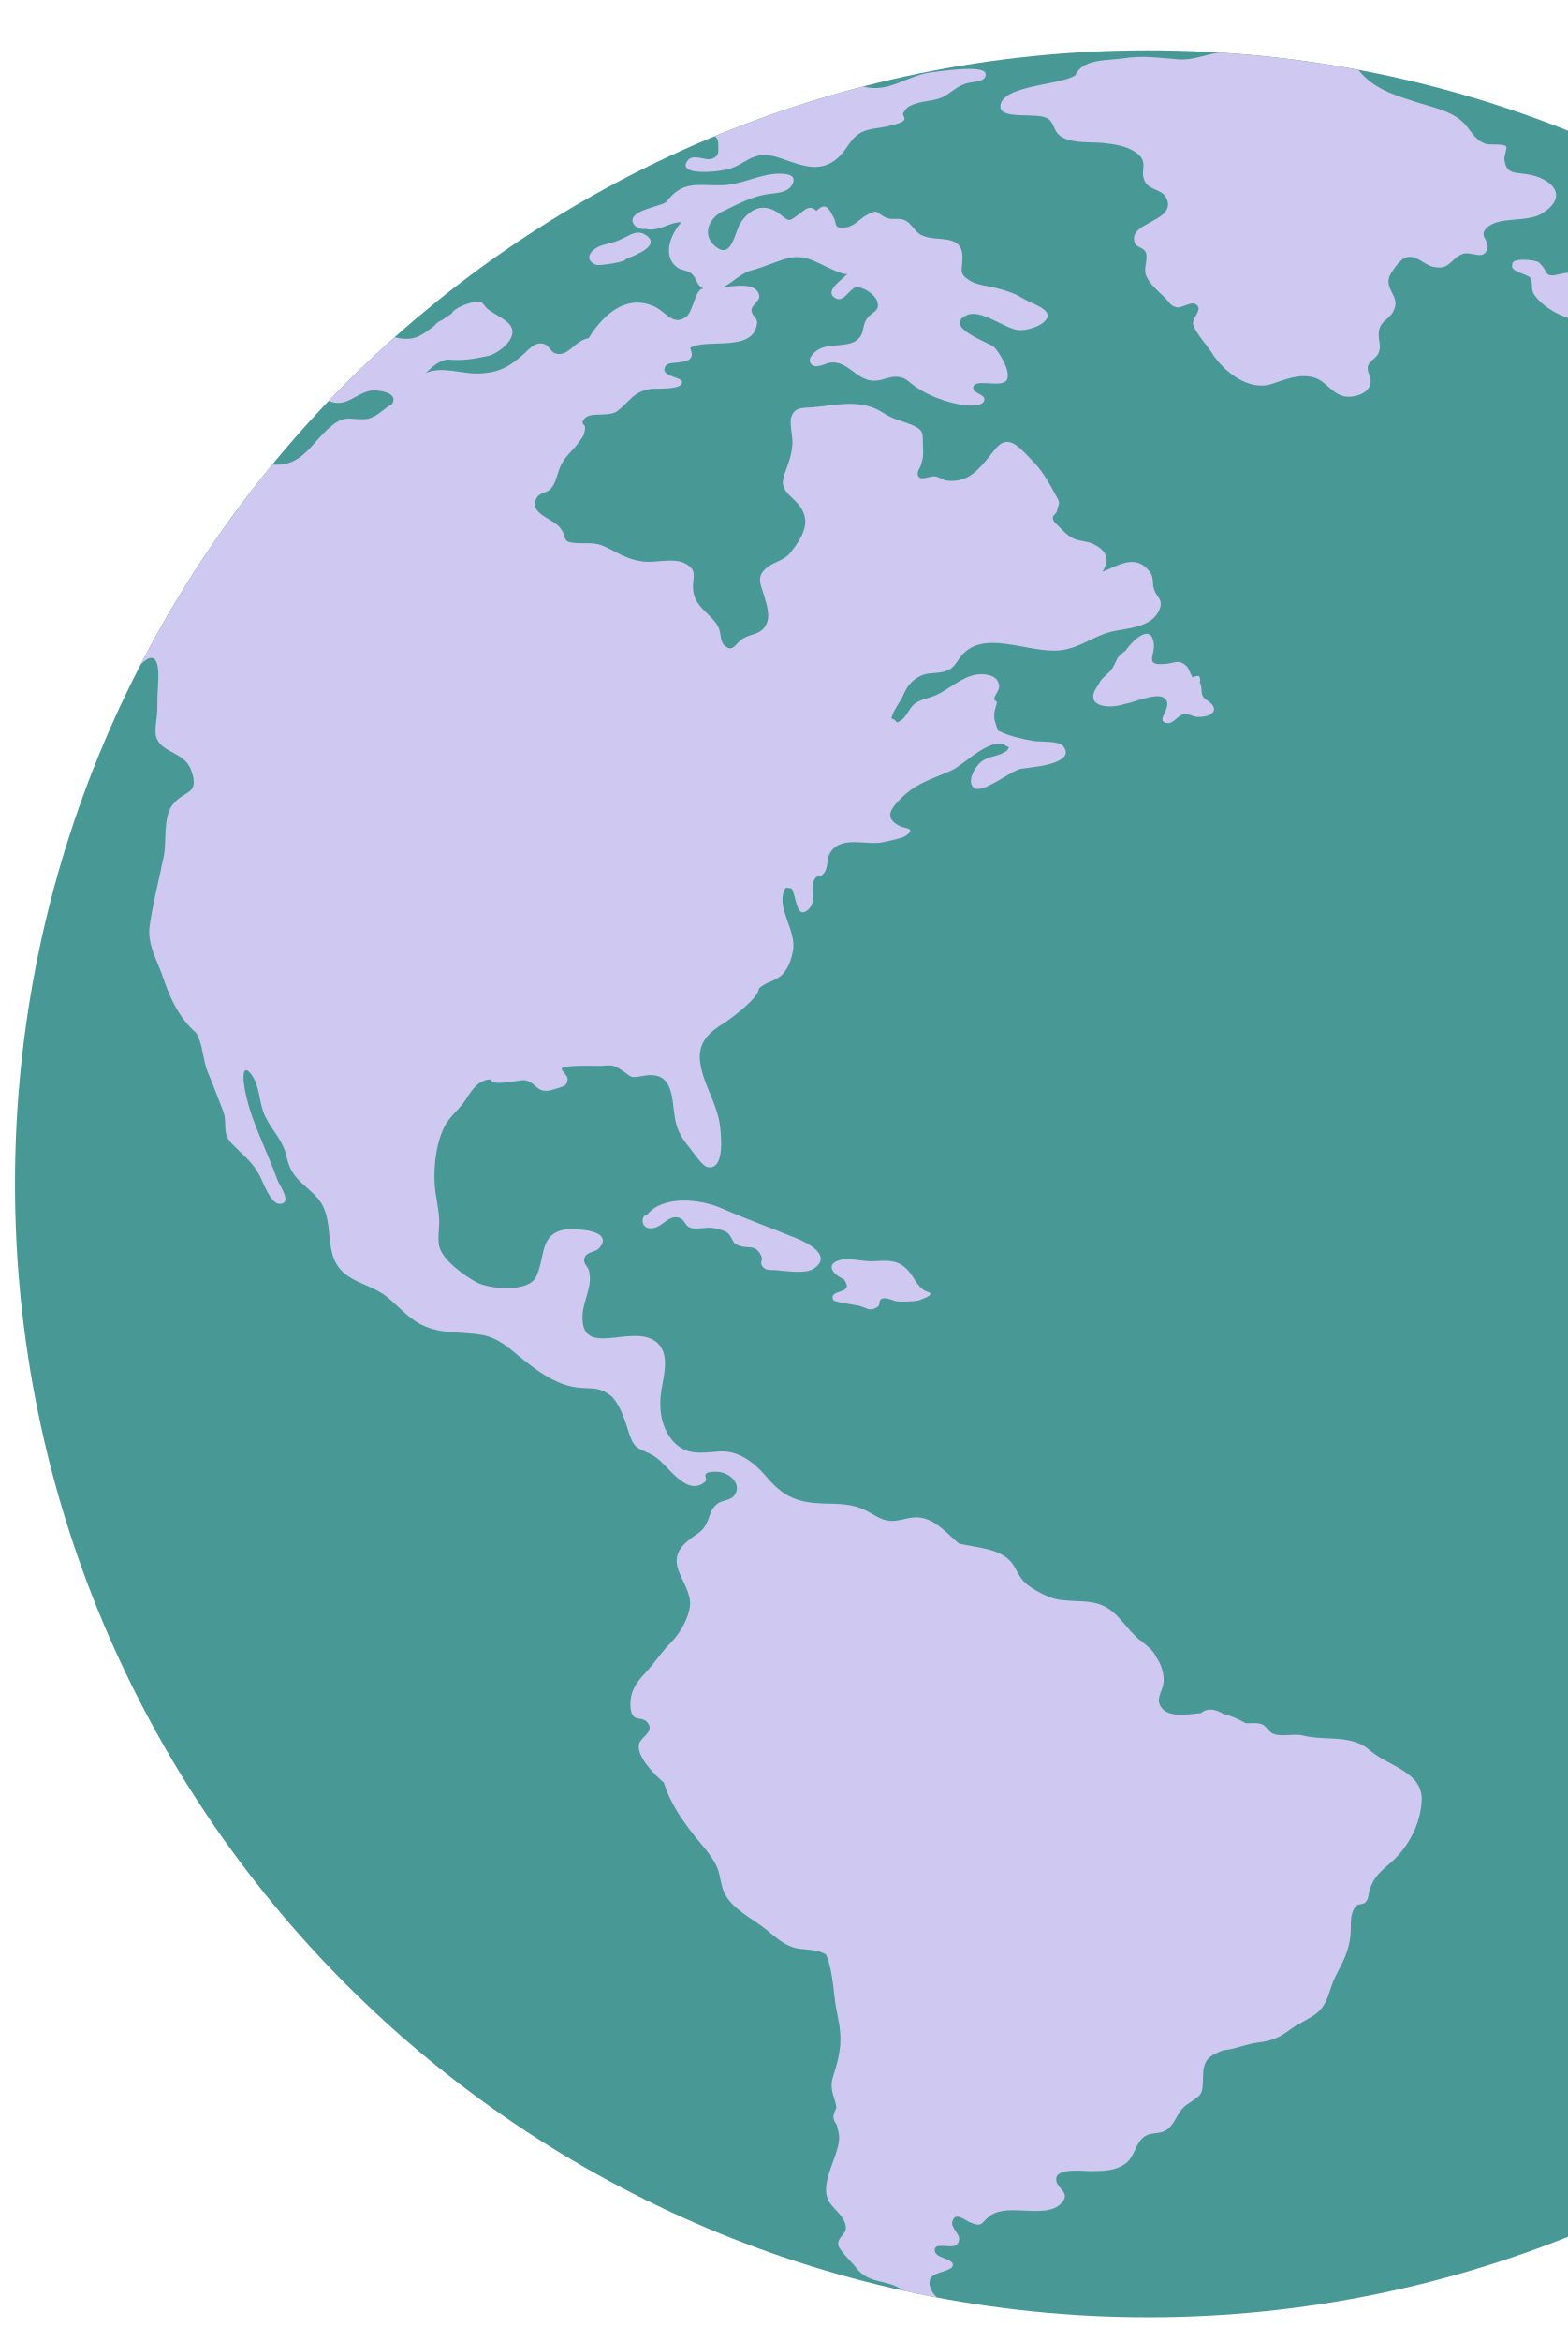
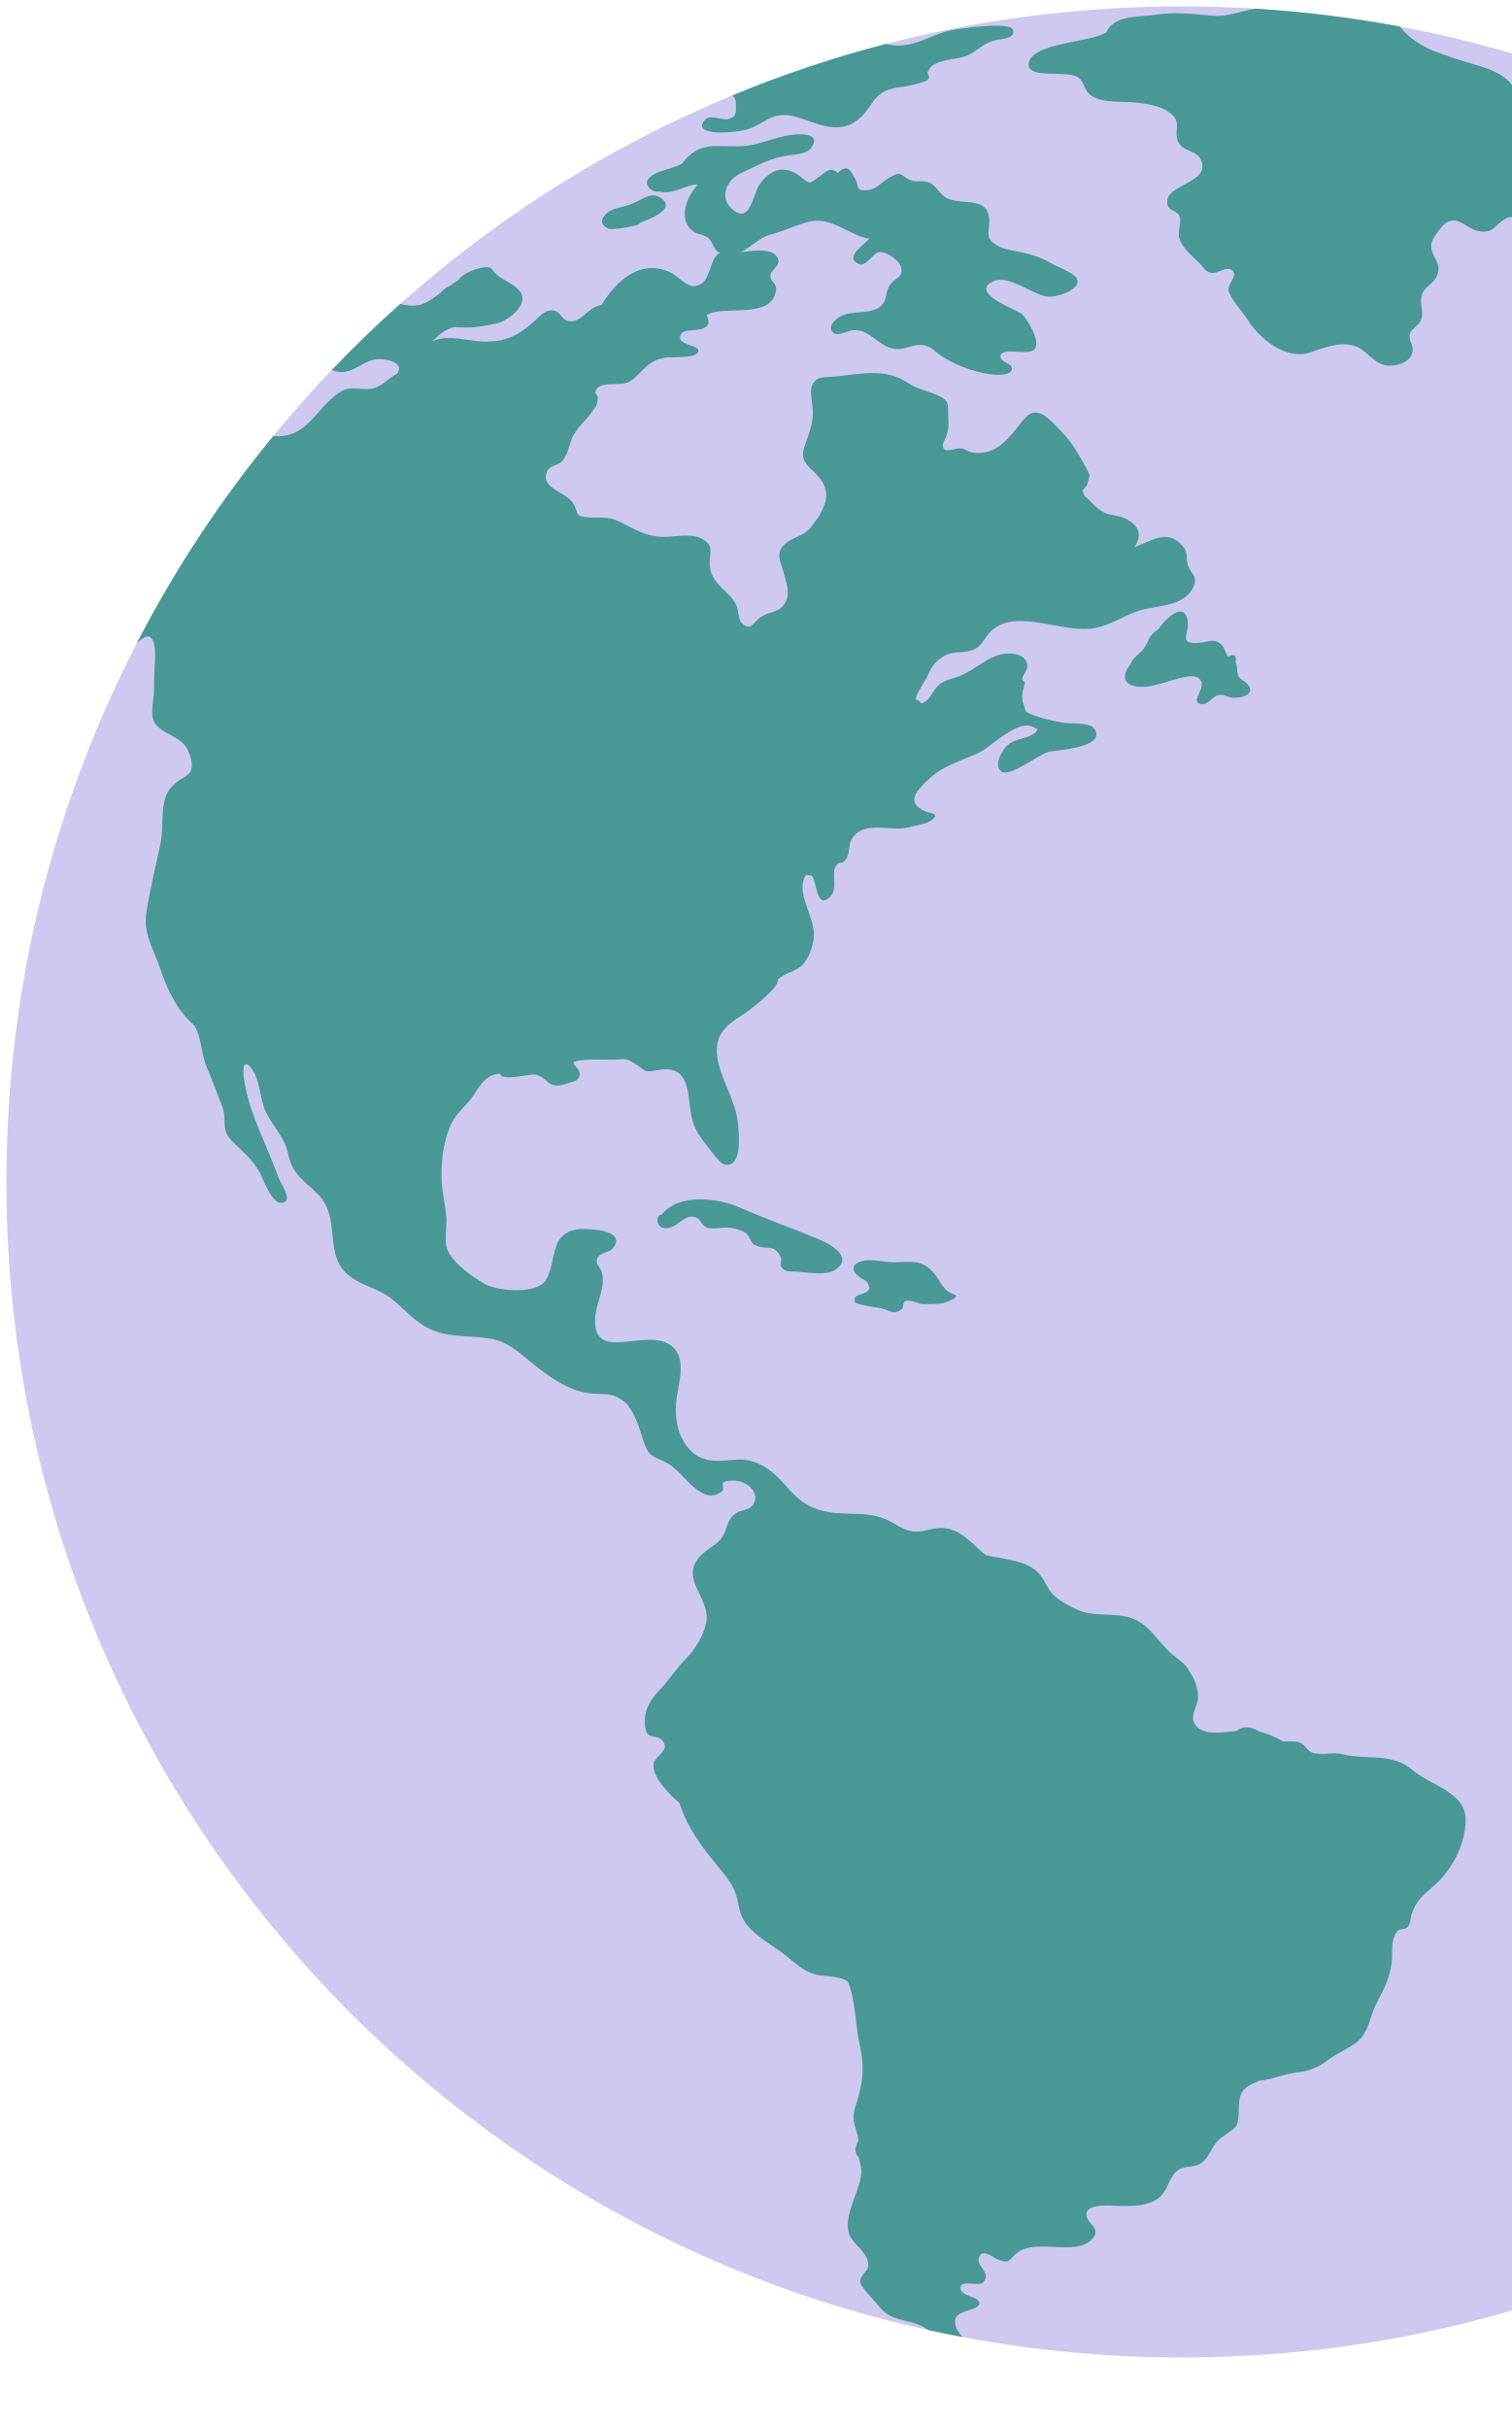
- <svg xmlns="http://www.w3.org/2000/svg" version="1.0" id="Layer_2" x="0px" y="0px" viewBox="28 20 355 530" style="enable-background:new 0 0 576 576;" xml:space="preserve">
+ <svg xmlns="http://www.w3.org/2000/svg" version="1.0" id="Layer_2" x="0px" y="0px" viewBox="30 30 330 530" style="enable-background:new 0 0 576 576;" xml:space="preserve">
  <style type="text/css">
- 	.st0{fill:#489996;}
- 	.st1{fill:#CFC8F0;}
+ 	.st0{fill:#CFC8F0;}
+ 	.st1{fill:#489996;}
</style>
  <path class="st0" d="M544.605,288c0,141.719-114.886,256.605-256.605,256.605S31.395,429.719,31.395,288S146.281,31.395,288,31.395  S544.605,146.281,544.605,288z" />
  <path class="st1" d="M422.987,142.951c-0.117-0.7,0.63,0.097,0.643-0.016c0.366-3.022-0.859-3.183,1.121-5.996  c2.467-3.505,0.329-1.117,0.056-3.771c-0.425-4.128,7.901-3.653,10.354-2.468c-0.819-3.982-2.83-4.541-1.503-8.896  c0.96-3.15,2.753-5.442,5.315-1.745c1.476,2.13,0.144,3.045,1.396,4.572c0.92,1.123,2.819,0.84,3.786,2.401  c0.699,1.129,0.391,2.97,0.902,4.237c1.523,3.774,5.081,5.595,7.973,8.011c2.734,2.284,0.604,4.498,3.223,6.553  c1.925,1.511,4.589,1.358,2.315,4.704c-1.99,2.927-5.978,2.444-8.905,1.492c-1.815-0.067-9.073,1.668-9.581-0.794  c-0.236-1.141,1.729-1.945,1.75-3.084c0.034-1.878-2.031-2.403-2.202-3.996c-0.239-2.23,2.179-2.656,2.265-4.634  c0.017-0.378-1.461-3.413-1.711-3.713c-1.192-1.434-2.659-1.328-3.966-2.61c-1.39,3.18-1.625,4.201-1.703,7.586  c-0.064,2.739-0.757,4.847-4.156,3.944c-1.616,0.336-3.631,0.721-5.282,0.606C423.104,145.197,423.238,144.458,422.987,142.951z   M299.514,173.045c-0.492-0.041-0.964,0.061-1.417,0.305c-0.437-0.544-0.838-2.018-1.315-2.476  c-1.794-1.722-2.612-0.779-4.746-0.579c-5.216,0.489-2.221-1.891-2.775-4.903c-0.814-4.424-5.093,0.003-6.355,1.919  c-2.293,1.622-1.778,1.965-2.975,3.949c-0.82,1.36-2.61,2.17-3.124,3.696c-3.832,5.003,2.175,5.682,5.826,4.444  c1.803-0.225,7.282-2.729,9.035-1.368c2.418,1.878-2.552,5.394,0.791,5.676c1.281,0.108,2.297-1.736,3.525-1.986  c1.201-0.244,2.036,0.527,3.149,0.581c3.318,0.16,5.462-1.683,2.148-3.802c-1.822-1.165-0.745-2.598-1.582-3.994  C299.894,173.95,299.832,173.462,299.514,173.045z M216.718,314.336c0.222,0.475,5.435,1.122,6.248,1.405  c1.796,0.625,2.096,1.155,3.761,0.155c0.68-0.408,0.225-1.466,0.833-1.804c1.06-0.589,2.787,0.525,3.857,0.573  c1.164,0.053,3.343,0.004,4.467-0.204c0.041-0.008,4.287-1.348,2.322-1.942c-2.332-0.705-2.96-3.068-4.406-4.717  c-2.45-2.793-4.741-2.396-8.315-2.256c-2.136,0.084-5.15-0.856-7.261-0.281c-3.308,0.9-1.763,3.166,0.846,4.334  C221.858,313.234,215.469,311.666,216.718,314.336z M193.61,58.079c2.341-0.736,3.986-2.548,6.496-2.901  c2.334-0.328,4.435,0.556,6.589,1.312c4.498,1.577,8.197,2.361,11.754-1.44c1.433-1.531,2.263-3.569,4.041-4.744  c2.088-1.379,4.821-1.201,7.152-1.87c0.766-0.22,2.603-0.561,3.097-1.247c0.398-0.553-0.471-1.125-0.176-1.596  c0.706-1.129,0.84-1.366,2.269-1.94c2.648-1.064,5.131-0.559,7.638-2.225c1.758-1.169,2.691-2.105,4.751-2.639  c1.137-0.295,4.501-0.256,3.939-2.217c-0.553-1.932-10.358-0.407-12.056-0.22c-5.64,0.621-9.717,4.82-15.665,3.237  c-11.511,2.983-22.707,6.747-33.53,11.228c0.488,0.477,0.732,0.841,0.74,1.604c0.022,1.991,0.319,2.874-1.438,3.521  c-1.5,0.553-4.278-1.333-5.549,0.484C181.061,60.141,192.173,58.807,193.61,58.079z M162.883,79.927  c0.77,0.341,7.133-0.653,6.839-1.289c2.004-0.769,8.403-3.138,4.295-5.568c-1.541-0.911-2.967-0.128-4.326,0.595  c-1.987,1.057-2.942,1.237-5.127,1.811C162.231,76.089,159.812,78.568,162.883,79.927z M338.265,416.299  c-4.289-3.74-9.796-2.084-15.071-3.358c-2.424-0.585-4.77,0.424-6.941-0.461c-0.819-0.334-1.408-1.657-2.465-2.096  c-1.065-0.441-2.563-0.211-3.671-0.259c-1.588-0.879-3.247-1.697-5.033-2.079c-1.67-0.995-3.463-1.535-5.146-0.193  c-2.747,0.217-8.135,1.406-9.376-2.143c-0.519-1.484,0.837-3.341,0.957-4.818c0.161-1.977-0.571-4.18-1.704-5.781  c-0.617-1.445-1.956-2.467-3.161-3.398c-0.067-0.168-0.204-0.274-0.411-0.318c-3.152-2.444-4.926-6.466-8.768-8.006  c-3.853-1.545-8.2-0.292-12.06-1.907c-1.671-0.699-3.636-1.78-5.03-2.943c-1.789-1.492-2.04-3.311-3.464-4.972  c-2.667-3.113-8.116-3.181-11.788-4.129c-2.923-2.453-5.618-5.941-9.722-5.914c-2.052,0.013-4.044,1.021-6.119,0.768  c-2.104-0.256-3.89-1.753-5.783-2.591c-4.151-1.839-8.209-0.897-12.543-1.618c-4.369-0.727-6.753-2.637-9.534-5.897  c-2.691-3.155-6.291-5.909-10.626-5.567c-4.144,0.328-7.74,0.984-10.726-2.744c-2.462-3.074-2.906-7.345-2.309-11.068  c0.586-3.648,2.184-8.933-1.633-11.33c-5.615-3.527-16.471,3.973-16.232-5.477c0.09-3.556,2.331-6.581,1.516-10.166  c-0.304-1.339-1.604-1.768-0.958-3.269c0.485-1.127,2.417-1.106,3.178-1.935c2.399-2.613-0.601-3.804-2.971-4.108  c-3.97-0.508-7.816-0.61-9.299,3.603c-0.77,2.187-1.061,6.437-2.74,7.952c-2.559,2.309-9.881,1.732-12.657,0.256  c-2.772-1.473-7.977-5.194-8.546-8.362c-0.352-1.961,0.145-4.163,0.018-6.152c-0.165-2.582-0.831-5.109-1.015-7.687  c-0.306-4.297,0.497-11.013,3.121-14.504c1.288-1.714,2.796-2.885,3.972-4.753c1.313-2.084,2.832-4.46,5.661-4.497  c-0.026,1.792,6.891-0.055,7.79,0.187c2.641,0.71,2.468,2.831,5.582,2.313c0.235-0.039,3.243-0.931,3.412-1.131  c1.584-1.88-0.545-2.745-0.761-3.733c-0.223-1.026,8.419-0.65,8.898-0.689c2.292-0.189,2.777-0.31,4.648,0.937  c2.593,1.728,1.754,1.857,5.061,1.284c6.916-1.2,6.25,5.34,7.083,9.883c0.465,2.539,1.585,4.396,3.218,6.354  c0.821,0.984,2.919,4.235,4.143,4.448c3.868,0.671,3.069-6.814,2.832-9.054c-0.563-5.327-3.922-9.679-4.545-14.792  c-0.538-4.41,2.031-6.691,5.435-8.769c1.353-0.826,8.076-5.887,7.835-7.764c1.469-1.508,3.814-1.704,5.297-3.169  c1.415-1.398,2.149-3.599,2.486-5.547c0.759-4.397-3.691-9.454-2.027-13.451c0.078-0.285,0.23-0.529,0.455-0.731  c0.41,0.064,0.821,0.127,1.231,0.191c1.101,1.547,0.986,7.112,3.68,4.876c2.142-1.778,0.603-4.917,1.347-6.602  c0.784-1.776,1.334-0.458,2.285-1.696c1.107-1.441,0.516-3.145,1.413-4.629c2.498-4.135,8.477-1.536,12.192-2.466  c1.094-0.274,4.046-0.793,4.883-1.375c2.577-1.794-0.049-1.646-1.151-2.172c-3.953-1.887-2.195-4.122,0.686-6.857  c3.311-3.143,7.027-4.026,11.025-5.867c2.698-1.242,9.183-8.089,12.412-5.36c0.485,0.05,0.565,0.237,0.241,0.56  c-0.069,0.281-0.24,0.467-0.512,0.556c-1.688,1.235-4.03,1.022-5.71,2.472c-1.134,0.979-3.222,4.279-1.522,5.76  c1.841,1.603,8.374-3.912,10.738-4.306c1.647-0.274,12.689-0.942,9.534-5.087c-1.022-1.343-5.284-0.914-6.847-1.211  c-2.654-0.505-5.57-1.11-7.974-2.37c-0.458-1.732-0.965-2.13-0.779-4.057c0.07-0.729,0.446-1.511,0.555-2.264  c0.034-0.23-0.64-0.55-0.61-0.765c0.181-1.284,1.433-2.002,1.063-3.462c-0.547-2.163-3.504-2.374-5.196-2.078  c-3.505,0.612-6.227,3.521-9.474,4.817c-1.562,0.623-3.207,0.8-4.542,1.898c-1.194,0.983-1.876,3.281-3.349,3.848  c-0.351,0.384-0.688,0.266-1.011-0.356c-0.68-0.151-0.887-0.393-0.621-0.728c0.043-0.901,1.996-3.596,2.428-4.597  c0.821-1.9,1.638-3.22,3.47-4.318c1.93-1.156,3.453-0.747,5.456-1.157c2.228-0.456,2.683-1.363,3.946-3.152  c4.969-7.035,15.432-0.953,22.826-1.78c4.456-0.499,7.467-3.234,11.62-4.22c3.428-0.814,9.315-0.832,10.898-5.22  c0.774-2.146-0.744-2.563-1.31-4.372c-0.522-1.669,0.128-2.667-1.139-4.186c-3.284-3.933-7-1.085-10.56,0.22  c1.949-2.931,0.775-4.977-2.196-6.344c-1.367-0.629-2.975-0.527-4.335-1.186c-1.867-0.904-2.805-2.369-4.349-3.7  c-0.954-1.673,0.366-1.545,0.592-2.528c0.508-2.205,0.883-1.464-0.308-3.664c-1.18-2.178-2.898-5.214-4.606-7.02  c-1.179-1.248-3.385-3.741-4.858-4.524c-2.747-1.461-4.083,1.146-5.722,3.113c-2.531,3.039-4.808,5.69-9.3,5.234  c-1.049-0.106-1.914-0.913-3.005-0.983c-0.732-0.047-2.879,0.874-3.449,0.188c-0.795-0.955,0.245-2.034,0.516-2.926  c0.524-1.726,0.462-2.438,0.382-4.26c-0.111-2.515,0.342-3.365-2.198-4.506c-2.372-1.066-4.37-1.279-6.637-2.774  c-5.112-3.371-10.376-1.859-16.129-1.352c-2.242,0.197-4.071-0.193-4.862,2.274c-0.452,1.411,0.434,4.51,0.261,6.253  c-0.277,2.785-0.959,4.22-1.806,6.685c-1.031,3,0.407,3.953,2.466,5.997c3.856,3.828,2.273,7.383-1.001,11.586  c-1.529,1.963-3.544,2.029-5.357,3.451c-2.641,2.072-1.439,3.809-0.702,6.424c0.59,2.094,1.54,4.647,0.351,6.744  c-1.184,2.089-3.353,1.841-5.166,2.964c-1.695,1.049-2.229,3.34-4.2,1.52c-0.937-0.865-0.753-2.811-1.237-3.9  c-0.731-1.646-1.977-2.603-3.202-3.851c-1.697-1.731-2.683-3.119-2.645-5.643c0.036-2.435,0.838-3.571-1.54-5.012  c-2.423-1.469-6.205-0.413-8.852-0.511c-3.674-0.137-5.946-1.653-9.159-3.251c-2.778-1.382-4.426-0.785-7.197-1.014  c-3.091-0.255-1.679-1.184-3.27-3.334c-1.745-2.359-7.346-3.172-5.367-6.93c0.574-1.091,2.302-1.07,3.084-1.921  c1.239-1.348,1.444-3.051,2.085-4.705c1.07-2.764,3.03-3.958,4.561-6.188c0.966-1.408,0.955-1.114,1.203-2.819  c0.163-1.121-1.182-0.831-0.2-2.178c1.264-1.733,5.631-0.309,7.563-1.814c2.831-2.205,3.592-4.43,7.555-4.985  c1.136-0.159,7.554,0.315,7.011-1.694c-0.295-1.094-5.368-1.17-3.601-3.627c0.932-1.295,7.509,0.428,5.448-3.951  c3.593-2.339,14.581,1.223,15.164-5.681c0.111-1.311-1.362-1.608-1.231-3.012c0.095-1.015,1.859-2.039,1.746-3.036  c-0.379-3.354-5.927-2.238-8.272-2.006c2.505-1.175,3.849-3.102,6.582-3.842c2.665-0.722,5.127-1.892,7.772-2.646  c2.886-0.823,4.873-0.191,7.512,1.05c0.677,0.318,6.031,3.136,6.403,2.286c-0.423,0.967-6.08,4.179-2.432,5.747  c1.581,0.68,2.987-2.308,4.269-2.581c1.543-0.329,4.416,1.665,4.864,3.112c0.728,2.353-1.037,2.301-2.207,3.811  c-1.139,1.471-0.713,2.912-1.642,4.253c-1.936,2.795-6.874,1.229-9.535,2.951c-0.846,0.548-2.456,1.832-1.654,3.101  c0.924,1.464,3.267-0.044,4.388-0.187c3.939-0.502,5.779,3.783,9.616,4.091c1.923,0.154,3.654-1.019,5.537-0.889  c1.94,0.133,2.49,1.053,3.992,2.129c3.013,2.157,7.175,3.67,10.854,4.249c0.996,0.157,4.5,0.488,4.915-1.045  c0.364-1.348-2.575-1.534-2.515-2.816c0.112-2.359,6.238,0.119,7.544-1.693c1.212-1.682-1.584-6.382-2.871-7.593  c-0.932-0.877-11.784-4.573-6.113-7.189c3.104-1.432,8.447,2.903,11.448,3.37c2.703,0.42,9.232-2.172,5.934-4.704  c-1.228-0.943-3.486-1.727-4.898-2.573c-1.878-1.125-3.752-1.708-5.872-2.236c-1.878-0.467-4.21-0.622-5.896-1.644  c-2.655-1.611-1.777-2.393-1.706-4.997c0.161-5.904-5.545-3.647-9.137-5.246c-1.732-0.771-2.367-2.852-4.043-3.498  c-1.529-0.59-2.72,0.123-4.229-0.581c-2.155-1.005-1.611-2.097-4.48-0.422c-1.492,0.871-2.737,2.489-4.593,2.679  c-2.86,0.293-1.861-0.755-2.704-2.291c-0.904-1.647-1.714-3.706-3.887-1.443c-1.618-1.574-2.678-0.141-4.02,0.794  c-2.21,1.54-2,1.756-4.035,0.098c-3.176-2.587-6.411-2.083-8.974,1.559c-1.554,2.208-2.032,8.634-5.797,5.631  c-3.303-2.635-1.4-6.573,1.568-7.967c3.773-1.772,6.486-3.425,10.668-3.977c1.578-0.208,3.928-0.29,4.914-1.806  c1.445-2.223-0.453-2.743-2.51-2.775c-4.483-0.068-8.728,2.552-13.305,2.625c-5.756,0.091-8.732-1.118-12.589,3.845  c-1.609,1.014-7.718,1.813-7.572,4.178c-0.048,0.169-0.022,0.295,0.077,0.379c0.331,1.03,1.686,1.661,2.781,1.487  c3.115,0.713,5.384-1.537,8.263-1.543c-2.417,2.534-4.51,7.616-1.029,10.239c0.99,0.746,2.277,0.592,3.285,1.421  c1.231,1.012,0.962,2.616,2.68,3.37c-1.895,0.006-2.262,5.179-3.9,6.402c-2.96,2.21-4.62-1.173-7.248-2.346  c-6.49-2.896-11.671,2.041-14.844,7.192c-3.317,0.573-4.562,4.352-7.499,3.446c-1.279-0.394-1.424-2.058-3.095-2.241  c-1.763-0.193-2.958,1.335-4.113,2.383c-3.191,2.897-5.734,4.281-10.259,4.414c-3.827,0.112-8.288-1.737-11.921-0.106  c1.524-1.444,2.722-2.616,4.836-3.076c3.723,0.325,5.882-0.107,9.202-0.782c2.025-0.412,6.195-3.351,5.521-6.063  c-0.505-2.033-4.015-3.283-5.495-4.547c-1.446-1.237-0.787-1.922-3.109-1.603c-1.327,0.182-4.538,1.334-5.125,2.639  c-0.737,0.441-1.457,0.932-2.165,1.448c-0.686,0.228-1.31,0.747-1.813,1.362c-3.324,2.543-4.829,3.47-8.908,2.515  c-5.165,4.602-10.144,9.41-14.922,14.41c4.021,1.667,5.95-1.684,9.559-2.321c1.435-0.253,6.447,0.377,4.782,3.038  c-2.068,1.146-3.745,3.312-6.187,3.424c-3.348,0.153-4.465-0.993-7.512,1.507c-4.609,3.78-6.576,9.38-13.413,8.76  C78.219,139.1,68.209,154.26,59.863,170.42c4.048-4.056,4.166,1.201,3.937,4.487c-0.135,1.936-0.193,3.812-0.182,5.749  c0.01,1.879-0.879,5.069-0.043,6.731c1.647,3.273,6.256,2.887,7.732,7.034c2.006,5.636-1.578,4.349-4.24,7.801  c-2.218,2.875-1.268,8.238-1.992,11.707c-1.06,5.081-2.356,10.261-3.145,15.388c-0.698,4.54,1.741,8.127,3.115,12.316  c1.429,4.358,3.717,9.068,7.293,12.125c1.654,2.483,1.551,6.217,2.718,8.972c1.24,2.928,2.344,5.903,3.47,8.815  c1.078,2.789-0.385,4.879,1.918,7.309c2.457,2.591,4.66,4.017,6.382,7.326c0.738,1.418,2.51,6.521,4.606,6.378  c2.843-0.194-0.186-4.229-0.603-5.413c-2.49-7.074-6.663-14.487-7.601-21.926c-0.267-2.117-0.026-4.44,1.893-1.673  c1.726,2.489,1.572,6.364,2.893,9.115c1.747,3.638,4.054,5.323,4.916,9.324c0.966,4.489,3.367,5.605,6.443,8.661  c5.425,5.389,0.827,13.615,7.302,18.167c2.77,1.947,6.198,2.599,8.871,4.73c3.104,2.474,5.201,5.372,9.066,6.882  c4.121,1.611,8.241,1.057,12.489,1.787c3.916,0.673,6.463,3.26,9.454,5.652c3.136,2.508,6.793,5.146,10.799,6.026  c4.284,0.941,5.892-0.518,9.392,2.457c2.121,2.64,2.714,5.112,3.748,8.246c1.327,4.021,2.409,3.131,5.578,5.022  c3.231,1.928,7.231,9.408,11.568,5.892c0.669-0.542-0.276-1.476,0.314-1.934c0.567-0.439,2.45-0.42,3.149-0.293  c2.685,0.489,5.049,3.176,3.028,5.48c-0.829,0.945-2.543,0.857-3.556,1.619c-1.425,1.071-1.541,1.894-2.145,3.517  c-1.207,3.24-2.575,3.085-4.928,5.178c-5.878,5.229,1.693,9.522,0.686,15.011c-0.534,2.911-2.45,6.02-4.47,8.026  c-2.051,2.038-3.346,4.237-5.358,6.39c-2.17,2.322-3.757,4.385-3.583,7.792c0.214,4.18,2.634,1.748,4.071,3.973  c1.225,1.897-1.783,3.057-2.128,4.602c-0.644,2.885,3.801,7.191,5.597,8.694c1.416,4.468,3.89,8.172,6.772,11.833  c1.739,2.21,3.87,4.401,5.122,6.947c0.95,1.932,0.901,4.122,1.765,6.061c1.703,3.823,6.603,6.017,9.749,8.611  c1.727,1.424,3.478,3.001,5.619,3.778c2.488,0.903,5.48,0.222,7.746,1.752c1.722,4.111,1.59,9.255,2.554,13.609  c1.194,5.391,0.762,8.578-0.908,13.711c-1.087,3.34,0.306,4.537,0.678,7.316c-0.305,0.607-0.534,1.242-0.687,1.904  c0.022,0.743,0.281,1.389,0.777,1.94c0.454,2.271,0.852,2.588,0.194,5.212c-0.819,3.267-3.656,8.331-2.23,11.675  c0.875,2.053,3.871,3.655,4.086,6.276c0.147,1.796-2.023,2.288-1.707,4.116c0.192,1.107,3.241,4.056,4.009,5.073  c2.968,3.93,7.109,2.501,10.729,5.223c2.512,0.553,5.039,1.069,7.578,1.547c-1.096-1.104-2.001-2.607-1.551-4.078  c0.551-1.798,5.099-1.757,5.187-3.245c0.096-1.644-4.319-1.45-4.116-3.536c0.173-1.774,4.105,0.044,5.094-1.208  c1.558-1.972-1.582-3.371-1.096-5.144c0.638-2.323,2.771-0.282,4.11,0.257c2.877,1.16,2.342-0.018,4.432-1.545  c4.152-3.033,12.545,0.889,16.1-2.791c2.519-2.608-1.499-3.442-1.108-5.776c0.385-2.297,6.361-1.521,7.812-1.534  c2.727-0.025,5.741-0.029,7.997-1.827c1.859-1.482,2.009-3.864,3.554-5.49c1.812-1.907,4.126-0.677,5.982-2.299  c1.917-1.676,1.975-3.878,4.283-5.476c3.371-2.335,3.5-1.938,3.596-6.13c0.085-3.707,0.86-4.718,4.571-6.158  c2.668-0.19,5.203-1.432,7.922-1.747c3.101-0.359,4.856-1.131,7.297-2.965c1.901-1.428,4.331-2.293,6.124-3.812  c2.534-2.147,2.656-5.369,4.076-8.176c1.604-3.172,2.987-5.479,3.393-9.132c0.268-2.414-0.321-4.873,1.228-6.75  c0.546-0.662,1.689-0.31,2.241-0.952c0.737-0.856,0.58-1.876,0.907-2.851c1.019-3.035,2.556-4.142,4.899-6.203  c3.91-3.439,6.726-8.848,6.869-14.123C350.137,421.14,342.28,419.8,338.265,416.299z M465.002,110.258  c-0.976,3.601-5.688,1.96-7.258,4.935c-1.298,2.46,0.275,6.408,1.278,8.698c0.624,1.424,1.297,3.179,2.731,3.987  c1.487,0.838,3.188,0.394,4.628,1.191c1.594,0.884,0.931,1.906,3.162,1.943c2.42,0.04,3.182-1.333,5.392,0.643  c1.406,1.257,3.397,3.827,4.451,5.415c1.212,1.827,0.708,3.414,1.205,5.387c0.352,1.398,1.351,3.809,3.248,3.556  c1.937-0.258,1.243-1.76,1.593-3.202c1.225-5.045,3.927-5.91-0.484-10.048c-2.371-2.224-2.876-2.379-2.336-5.528  c0.261-1.524,0.265-3.571,1.697-4.497c-5.121-6.077-10.521-11.912-16.177-17.487C465.311,105.619,465.597,108.06,465.002,110.258z   M201.013,307.069c0.656,0.578,2.01,0.44,2.779,0.498c2.318,0.175,6.596,0.9,8.457-0.324c4.341-2.856-1.107-5.747-3.687-6.81  c-5.791-2.384-11.355-4.356-17.187-6.896c-4.718-2.055-13.267-3.102-16.959,1.629c-1.246-0.196-1.564,3.456,1.615,2.859  c2.167-0.408,3.545-3.239,6.005-2.24c0.942,0.383,1.112,1.678,2.165,2.118c1.461,0.61,3.808-0.197,5.484,0.142  c1.02,0.206,2.352,0.496,3.171,1.148c0.67,0.533,1.156,2.078,1.582,2.35c2.681,1.713,4.476-0.425,5.995,2.878  C200.9,305.435,199.747,305.954,201.013,307.069z M544.486,295.746c0.82-27.658-2.779-55.413-10.766-81.911  c-2.853-0.252-3.418-1.75-4.99-3.74c-1.838-2.327-3.157-2.241-5.621-3.557c-3.867-2.064-5.976-11.377-3.27-15.011  c0.382-0.072,0.572-0.273,0.57-0.605c0.081-0.07,0.129-0.165,0.144-0.283c2.237-2.612,5.455,9.009,5.684,9.388  c1.103,1.825,1.918,2.966,2.544,5.051c0.704,2.343,0.927,3.717,3.585,4.405c-9.881-30.776-25.414-59.018-45.378-83.507  c-1.724,5.095,0.362,7.946,4.647,11.153c0.099,0.157,0.227,0.239,0.383,0.244c0.337,0.169,0.7,0.255,1.074,0.301  c2.123,1.171-0.269,1.83,0.145,3.517c0.189,0.772,5.183,4.696,3.367,5.464c-1.088,0.46-0.896-0.937-1.364,0.581  c-0.539,1.751,1.43,2.513,1.438,3.912c0.008,1.419-2.556,4.447-4.273,4.867c-3.228,0.789-5.925-5.05-8.621-5.859  c-2.722-0.817-6.007,0.273-7.952-2.643c-1.792-2.688,0.94-5.024-0.302-7.662c-0.463-0.985-1.859-2.112-2.491-3.135  c-0.934-1.513-0.859-3.168-2.351-0.69c-1.594,2.647,0.94,5.661,1.005,8.298c0.107,4.342-3.776,1.652-6.286,3.888  c-2.653,2.363-3.157,5.202-6.52,7c-2.5,1.336-6.289-0.002-7.797,1.763c-0.766,0.896,0.117,2.339-1.219,3.003  c-1.38,0.685-2.865-0.97-4.215-0.87c-4.164,0.31,1.011,5.235,3,6.709c3.261,2.418,5.902,2.682,6.852,7.051  c0.508,2.333,2.457,8.352-0.845,9.208c-1.892,0.491-7.72-2.313-9.547-3.028c-4.09-1.6-5.823-1.983-10.171-0.882  c-5.167,1.309-2.739,2.021-2.159,6.262c0.533,3.894-3.623,8.766-1.412,12.165c1.087,1.671,2.657,1.468,3.289,3.65  c0.49,1.693-0.877,3.806,0.497,5.25c1.32,1.387,3.018,0.085,4.617,0.516c1.986,0.535,2.629,2.65,4.484,3.401  c1.367,1.499,5.932-0.286,7.729-0.63c4.964,0.638,9.412-5.95,8.656-10.235c1.485-4.665,2.536-2.645,6.362-4.957  c3.001-1.815,1.863-6.615,5.228-6.991c1.599-0.179,3.118,1.144,4.7,1.179c1.955,0.044,2.722-1.113,4.344-1.806  c4.782-2.042,4.935,1.682,5.662,5.51c0.856,4.508,3.39,6.308,7.22,8.282c3.142,1.62,6.422,5.596,5.456,8.92  c-0.359,1.237-2.981,7.142,1.02,5.281c0.471-0.219,2.876-3.469,3.212-4.135c0.978-1.937-0.383-3.18-0.019-5.099  c3.356,0.776,1.272-1.108,0.724-1.993c-0.65-0.268-1.236-0.638-1.757-1.11c-0.422-0.571-0.623-1.213-0.604-1.925  c-0.859-1.481,0.662-0.826-1.331-2.263c-1.387-1.001-3.21-0.442-4.486-1.959c-2.154-2.56-1.166-6.164-3.52-8.796  c-0.189-0.211-5.637-5.27-2.058-4.591c0.932,0.177,1.614,2.631,2.621,3.153c0.764,0.396,0.576-1.492,1.823-0.736  c1.828,1.107,2.917,4.742,3.859,6.406c1.864,3.294,4.349,5.254,6.776,8.02c2.658,3.03,2.029,6.303,3.75,9.622  c0.821,1.583,2.086,2.332,3.275,3.55c1.107,1.134,1.15,1.834,1.975,3.101c2.464,3.785,2.206,0.479,1.202-2.586  c-0.299-0.914-3.342-5.445-1.822-6.458c0.454-0.303,6.143,2.982,6.681,3.541c2.381,2.476,0.337,6.263,0.849,9.182  c0.583,3.32,3,5.829,6.094,6.818c3.617,1.157,5.472,1.427,6.044,5.54c0.269,1.931,0.728,4.187,0.901,6.086  c0.205,2.248-0.801,3.083-1.664,5.099c-1.283-2.55-3.322-2.038-5.667-1.935c-3.322,0.147-4.244-0.882-6.272-3.294  c-1.423-1.693-3.003-3.854-5.571-3.327c-3.1,0.636-1.821,4.005-4.085,4.853c-3.685,1.381-7.292-8.358-10.958-9.083  c-2.482-0.491-4.623,0.827-6.997-0.724c-3.205-2.093-2.389-4.607-1.487-7.612c1.001-3.337,0.019-8.957-3.761-9.901  c-3.004-0.751-6.853,0.583-9.985,0.367c-3.422-0.236-6.891-1.245-10.257-0.027c-2.529,0.915-4.116,3.056-6.398,4.327  c-3.141,1.748-4.681,0.637-7.897-0.245c-1.522-0.417-3.386-0.198-4.837-0.825c-1.035-0.447-1.826-1.963-3.167-1.542  c-1.841,0.579-2.801,4.961-4.323,6.26c-2.308,1.544-4.407,1.535-5.254,4.527c-0.798,2.818,0.669,6.074-0.39,8.906  c-0.743,1.988-2.569,2.925-3.812,4.644c-1.466,2.028-2.28,4.553-4.701,5.711c-2.378,0.403-4.479,0.066-6.389,1.841  c-2.071,1.923-2.386,4.917-3.569,7.354c-2.475,5.096-4.056,9.521-7.766,13.937c-1.334,1.587-2.763,3.174-1.805,5.352  c0.915,2.082,2.825,2.436,3.43,4.851c0.301,1.2-0.029,2.4,0.398,3.636c0.509,1.471,1.467,2.201,1.73,3.818  c0.392,2.412-0.601,5.477-1.789,7.531c-1.149,1.985-3.334,3.848-3.612,6.308c-0.223,1.975,0.989,4.061,1.246,6.029  c0.273,2.089,0.062,4.089,1.57,5.778c1.714,1.919,4.551,2.43,6.338,4.461c3.193,3.627,4.133,8.893,7.413,12.225  c3.614,3.671,10.297,6.17,14.859,8.635c3.258,2.568,6.975,1.924,10.607,0.605c2.309-0.839,3.863-1.549,6.397-1.367  c2.131,0.153,4.165,1.105,6.338,0.598c3.318-0.774,5.219-4.109,8.14-5.635c4.742-2.478,5.155,1.301,7.749,4.116  c2.221,2.409,5.979,1.297,8.739,3.174c3.349,2.278,4.965,5.064,3.261,9.002c-1.438,3.325-4.818,5.656-3.039,9.523  c0.788,1.713,2.149,2.692,2.604,4.632c0.413,1.758,0.153,3.624-0.036,5.388c-0.203,1.888-0.612,3.702-0.198,5.6  c0.458,2.099,1.997,3.481,2.706,5.415c0.949,2.591,0.228,7.573-0.465,10.229c-1.034,3.96-4.802,6.329-6.311,10.055  c-1.297,3.201-1.645,7.765-0.949,11.105c1.005,4.821,2.945,6.134,0.538,10.889c-1.953,3.858-0.874,7.233-1.062,11.304  c-0.281,6.087-6.138,19.028,4.238,18.051c32.898-41.216,53.363-92.792,55.714-149.05c-1.109-1.621-2.558-3.081-3.63-4.683  c-1.919-2.867-2.215-6.209-2.763-9.513c-0.69-4.159-1.763-8.183-1.917-12.417c-0.127-3.493,0.392-7.033-0.213-10.497  c-0.637-3.648-3.078-7.208-2.427-11.009c1.874,3.809,2.601,8.176,4.109,12.082c0.728,1.885,2.086,2.79,3,4.538  c0.883,1.688,0.799,3.623,0.969,5.457c0.418,4.505,1.105,7.879,0.063,12.347C540.481,289.856,541.968,291.957,544.486,295.746z   M485.901,122.086c-0.53,0.086-1.102,0.335-1.593,0.653c0.903,1.071,1.795,2.152,2.681,3.238  C487.692,123.895,488.113,121.728,485.901,122.086z M395.213,82.98c-2.97-1-5.839,0.865-8.667-0.054  c-2.827-0.919-2.145-1.621-5.454-0.823c-3.689,0.89-2.252-0.724-4.637-2.718c-0.724-0.605-6.384-1.127-5.94,0.54  c-0.738,1.598,3.537,2.07,4.124,3.079c0.601,1.034-0.079,2.44,0.812,3.727c2.503,3.617,8.781,6.461,12.992,6.112  c2.504-0.208,4.708-0.864,7.248-0.712c1.388,0.083,4.494,1.227,5.596-0.17C403.605,89.023,397.48,83.743,395.213,82.98z   M364.79,71.511c2.723-2.573,8.936-1.103,12.263-3.099c6.632-3.978,2.349-8.195-3.451-9.005c-2.743-0.383-4.585-0.06-4.922-3.478  c-0.045-0.455,0.645-2.431,0.441-2.733c-0.505-0.748-3.659-0.33-4.526-0.594c-2.848-0.867-3.526-3.444-5.628-5.252  c-2.68-2.306-6.587-3.067-9.856-4.122c-5.319-1.716-10.025-3.036-13.499-7.42c-10.316-1.936-20.85-3.256-31.561-3.917  c-2.959,0.467-6.03,1.781-9.044,1.561c-4.419-0.323-8.109-0.942-12.583-0.248c-3.557,0.552-9.197,0.003-10.886,3.827  c-3.201,2.251-15.962,2.204-16.932,6.6c-0.87,3.943,8.706,1.454,10.93,3.382c1.41,1.223,1.041,2.924,2.947,4.019  c2.644,1.519,6.466,1.045,9.379,1.347c2.452,0.254,5.223,0.645,7.319,2.086c3.363,2.312,0.576,4.273,2.281,6.926  c1.044,1.624,3.65,1.497,4.617,3.337c1.63,3.1-1.659,4.524-3.834,5.743c-1.797,1.007-4.012,2.026-3.293,4.445  c0.351,1.18,2.113,1.03,2.537,2.272c0.587,1.718-0.639,3.393,0.086,5.238c0.731,1.861,2.92,3.669,4.329,5.06  c0.95,0.938,1.157,1.818,2.621,2.087c1.207,0.222,3.107-1.386,4.233-0.711c1.877,1.126-0.834,3.007-0.56,4.557  c0.279,1.576,3.31,4.97,4.224,6.429c2.68,4.277,8.341,8.739,13.494,7.108c3.062-0.969,6.084-2.373,9.46-1.54  c2.835,0.699,4.157,3.679,6.972,4.295c2.049,0.449,5.588-0.473,6.015-2.89c0.32-1.807-1.018-2.43-0.52-4.102  c0.241-0.809,1.902-1.751,2.315-2.726c0.668-1.578,0.129-2.401,0.079-3.958c-0.121-3.732,2.588-3.279,3.621-6.276  c0.914-2.651-1.94-4.115-1.325-6.785c0.25-1.087,2.398-4.043,3.477-4.526c2.628-1.176,4.141,1.438,6.586,1.961  c3.749,0.801,3.746-1.688,6.525-2.869c2.007-0.853,5.007,1.72,5.728-1.362C365.307,74.216,362.688,73.497,364.79,71.511z" />
</svg>
